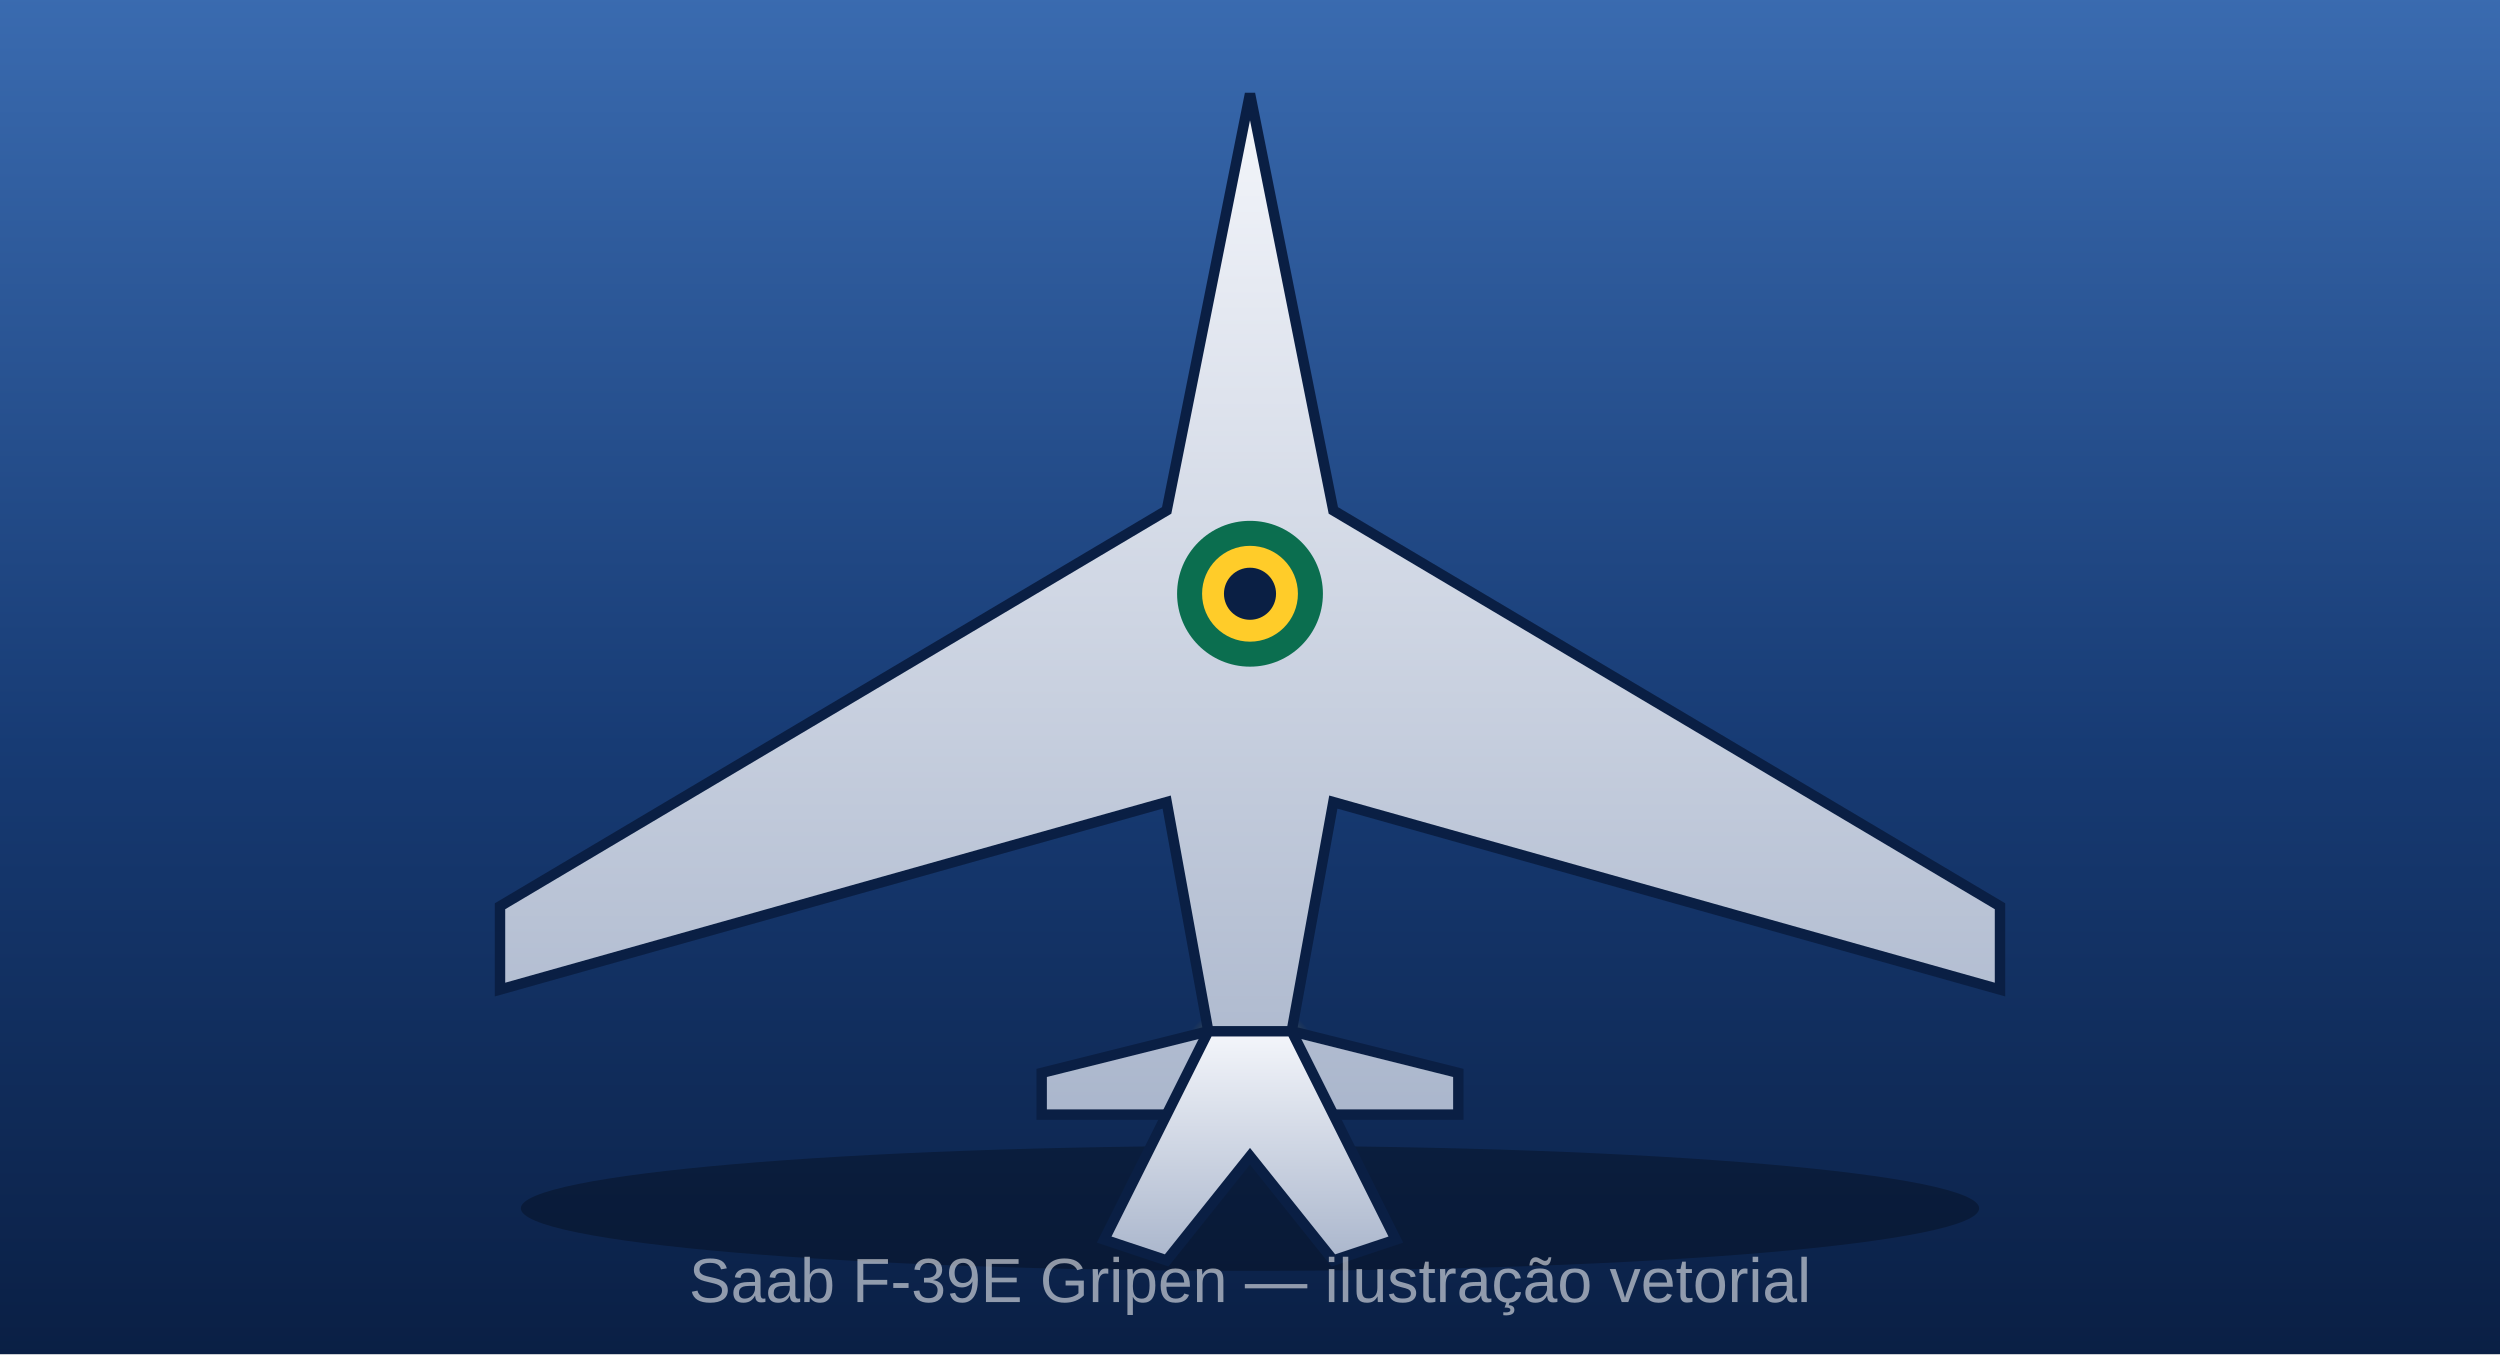
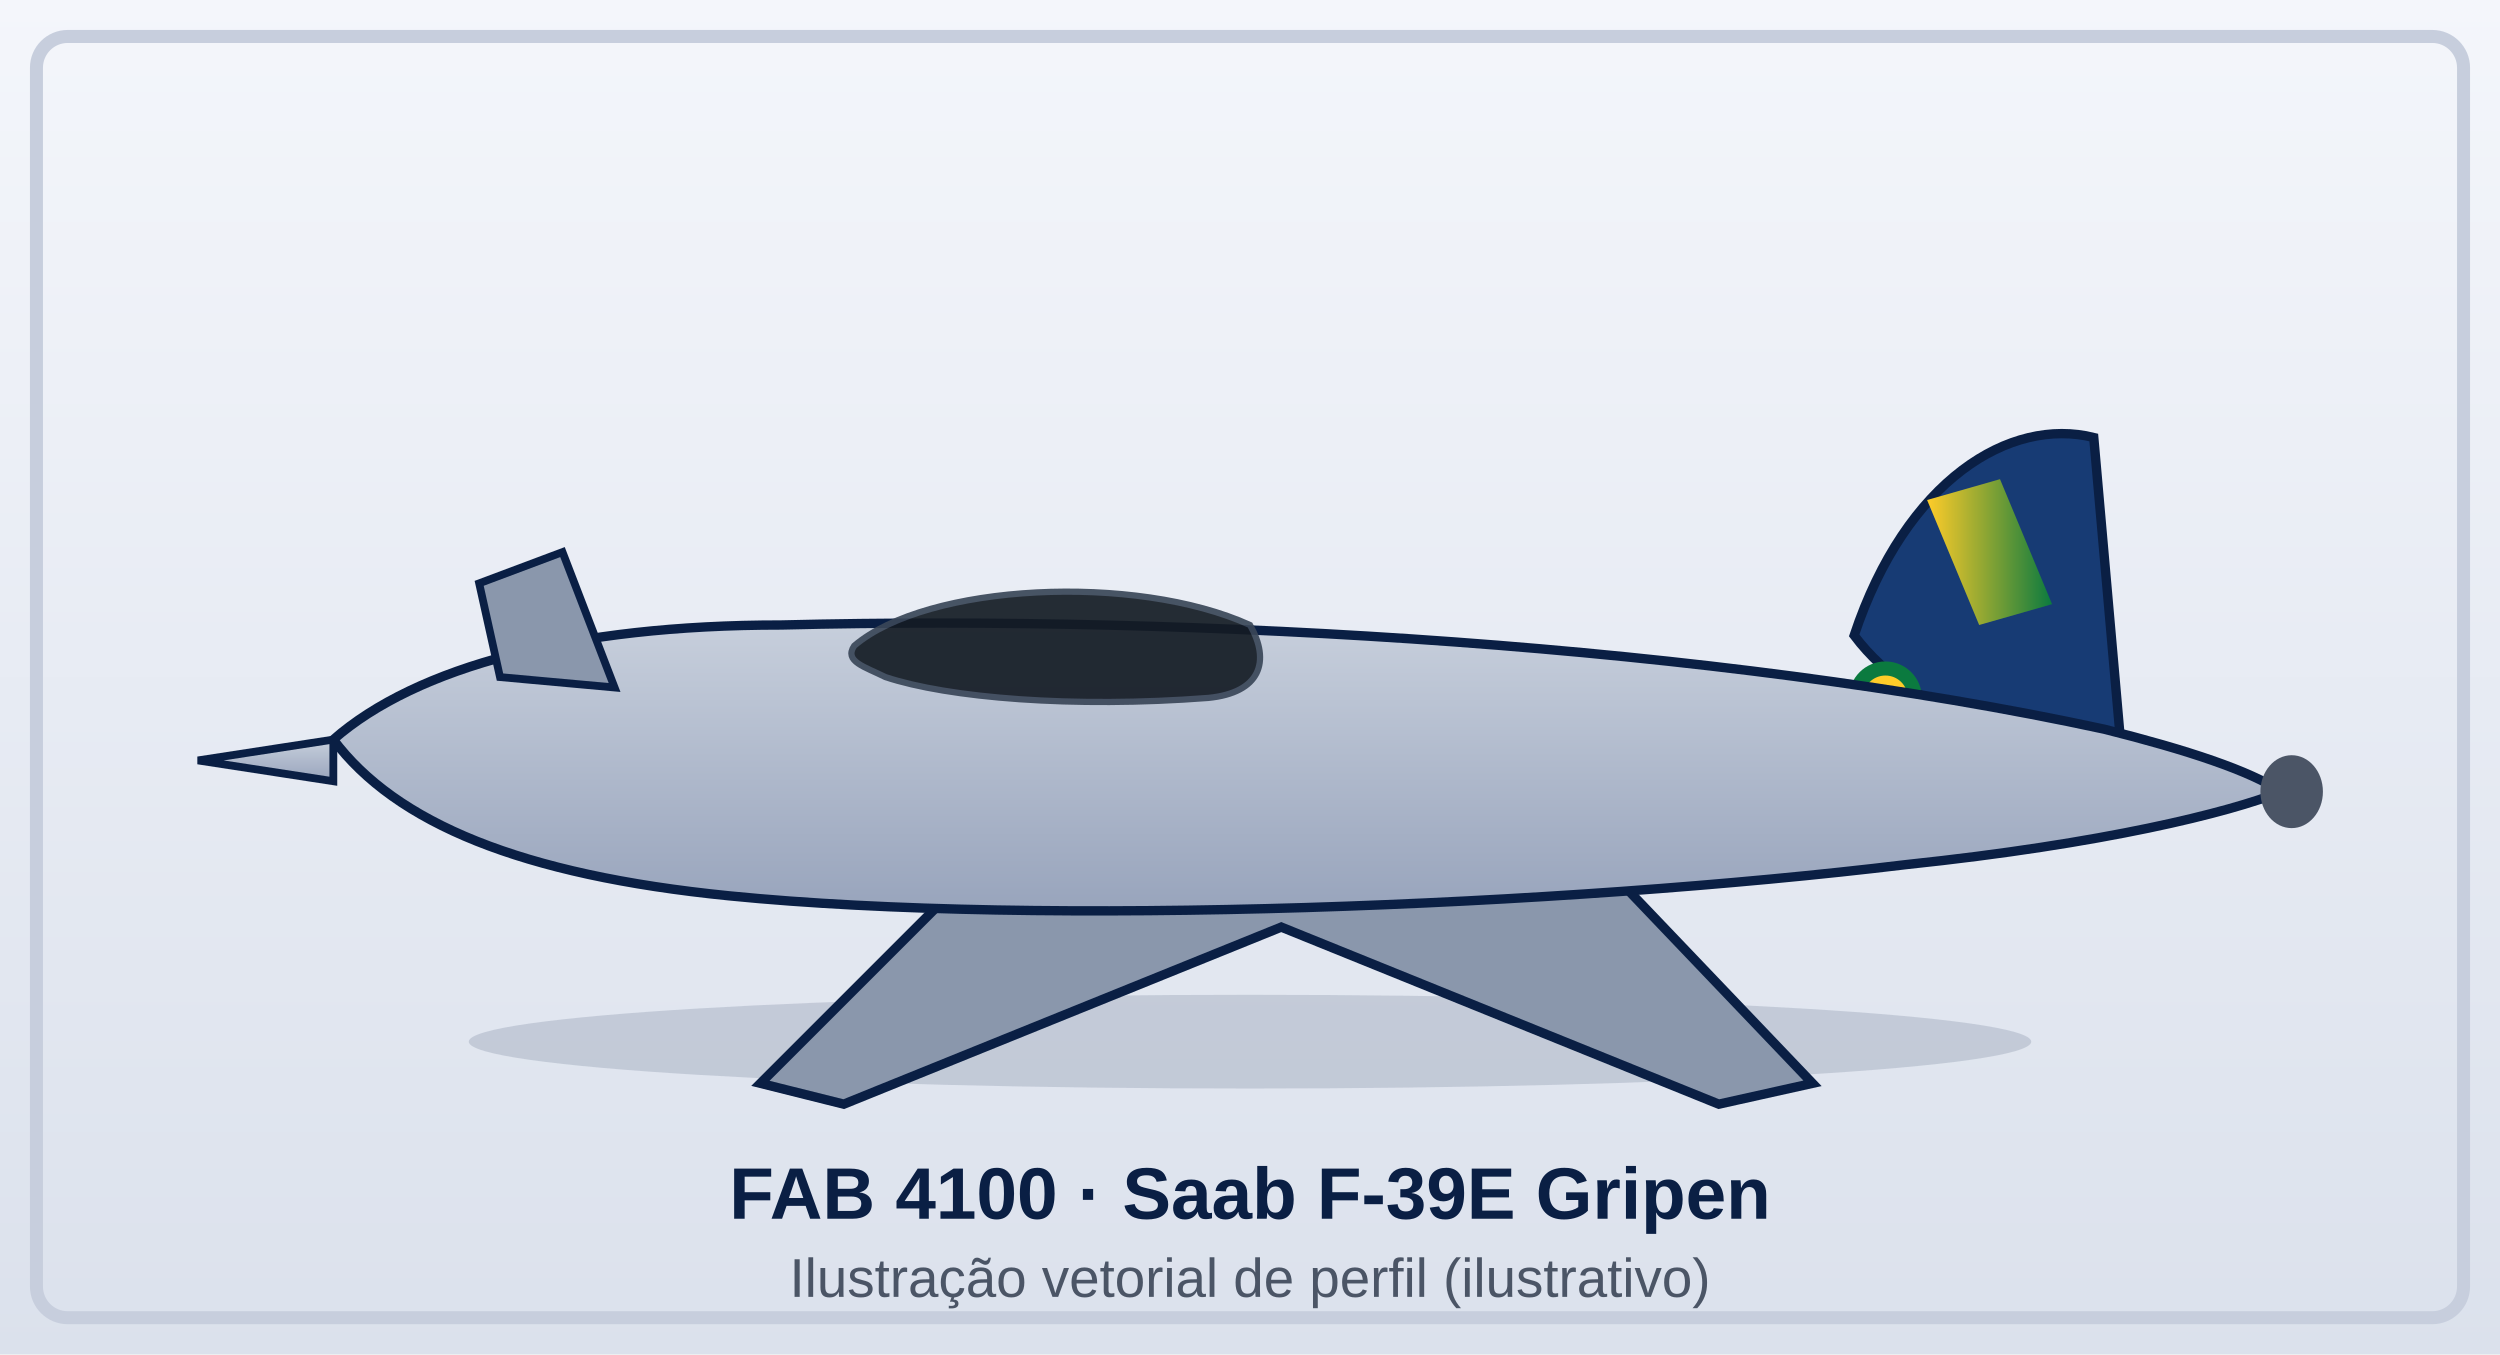
<svg xmlns="http://www.w3.org/2000/svg" viewBox="0 0 480 260">
  <defs>
-     <linearGradient id="sky" x1="0" y1="0" x2="0" y2="1">
-       <stop offset="0%" stop-color="#3a6bb0" />
-       <stop offset="55%" stop-color="#173b74" />
-       <stop offset="100%" stop-color="#0a1f44" />
+     <linearGradient id="mat" x1="0" y1="0" x2="0" y2="1">
+       <stop offset="0%" stop-color="#f4f6fb" />
+       <stop offset="100%" stop-color="#dbe1ec" />
    </linearGradient>
-     <linearGradient id="metal" x1="0" y1="0" x2="0" y2="1">
-       <stop offset="0%" stop-color="#f4f6fb" />
-       <stop offset="100%" stop-color="#aab6cc" />
+     <linearGradient id="body" x1="0" y1="0" x2="0" y2="1">
+       <stop offset="0%" stop-color="#c7cfdc" />
+       <stop offset="100%" stop-color="#98a4bc" />
    </linearGradient>
-     <radialGradient id="glow" cx="50%" cy="50%" r="50%">
-       <stop offset="0%" stop-color="#ffcc29" stop-opacity="0.9" />
-       <stop offset="100%" stop-color="#ffcc29" stop-opacity="0" />
-     </radialGradient>
+     <linearGradient id="stripe" x1="0" y1="0" x2="1" y2="0">
+       <stop offset="0%" stop-color="#ffcc29" />
+       <stop offset="100%" stop-color="#0b7a3f" />
+     </linearGradient>
  </defs>
-   <rect width="480" height="260" fill="url(#sky)" />
-   <ellipse cx="240" cy="232" rx="140" ry="12" fill="#000" opacity="0.28" />
-   <circle cx="240" cy="206" r="14" fill="url(#glow)" />
-   <g transform="translate(40 6) scale(2)" fill="url(#metal)" stroke="#0a1f44" stroke-width="1">
-     <path d="M100 6 L108 46 L172 84 L172 92 L108 74 L104 96 L120 100 L120 104 L80 104 L80 100 L96 96 L92 74 L28 92 L28 84 L92 46 Z" />
-     <path d="M96 96 L86 116 L92 118 L100 108 L108 118 L114 116 L104 96 Z" />
-     <g stroke="none">
-       <circle cx="100" cy="54" r="7" fill="#0b6e4f" />
-       <circle cx="100" cy="54" r="4.6" fill="#ffcc29" />
-       <circle cx="100" cy="54" r="2.5" fill="#0a1f44" />
-     </g>
-   </g>
-   <text x="240" y="250" text-anchor="middle" font-family="Segoe UI, Arial, sans-serif" font-size="12" fill="#ffffff" opacity="0.55">Saab F-39E Gripen — ilustração vetorial</text>
+   <rect width="480" height="260" fill="url(#mat)" />
+   <rect x="7" y="7" width="466" height="246" rx="6" fill="none" stroke="#c7cedd" stroke-width="2.5" />
+   <ellipse cx="240" cy="200" rx="150" ry="9" fill="#0a1f44" opacity="0.14" />
+   <path d="M190,164 L306,164 L348,208 L330,212 L246,178 L162,212 L146,208 Z" fill="#8a97ac" stroke="#0a1f44" stroke-width="1.8" />
+   <path d="M372,146 L412,152 L376,160 Z" fill="url(#body)" stroke="#0a1f44" stroke-width="1.8" />
+   <path d="M356,122 C366,92 386,80 402,84 L408,152 C391,143 368,138 356,122 Z" fill="#173b74" stroke="#0a1f44" stroke-width="1.8" />
+   <path d="M370,96 L384,92 L394,116 L380,120 Z" fill="url(#stripe)" />
+   <circle cx="362" cy="134" r="7" fill="#0b7a3f" />
+   <circle cx="362" cy="134" r="4.3" fill="#ffcc29" />
+   <circle cx="362" cy="134" r="2.2" fill="#1c4f9c" />
+   <path d="M64,142 C80,128 110,120 150,120 C230,118 330,124 404,140            C420,144 432,148 438,152 C428,156 404,162 366,166            C300,174 200,178 140,172 C100,168 76,158 64,142 Z" fill="url(#body)" stroke="#0a1f44" stroke-width="1.8" />
+   <path d="M96,130 L118,132 L108,106 L92,112 Z" fill="#8a97ac" stroke="#0a1f44" stroke-width="1.5" />
+   <path d="M164,124 C178,112 218,110 240,120 C244,127 242,133 232,134 C206,136 182,134 170,130 C166,128 162,127 164,124 Z" fill="#141b24" opacity="0.92" stroke="#3a4658" stroke-width="1.2" />
+   <path d="M64,142 L38,146 L64,150 Z" fill="url(#body)" stroke="#0a1f44" stroke-width="1.5" />
+   <ellipse cx="440" cy="152" rx="6" ry="7" fill="#4b5566" />
+   <text x="240" y="234" text-anchor="middle" font-family="Segoe UI, Arial, sans-serif" font-size="14" font-weight="700" fill="#0a1f44">FAB 4100 · Saab F-39E Gripen</text>
+   <text x="240" y="249" text-anchor="middle" font-family="Segoe UI, Arial, sans-serif" font-size="10.5" fill="#4b5566">Ilustração vetorial de perfil (ilustrativo)</text>
</svg>
